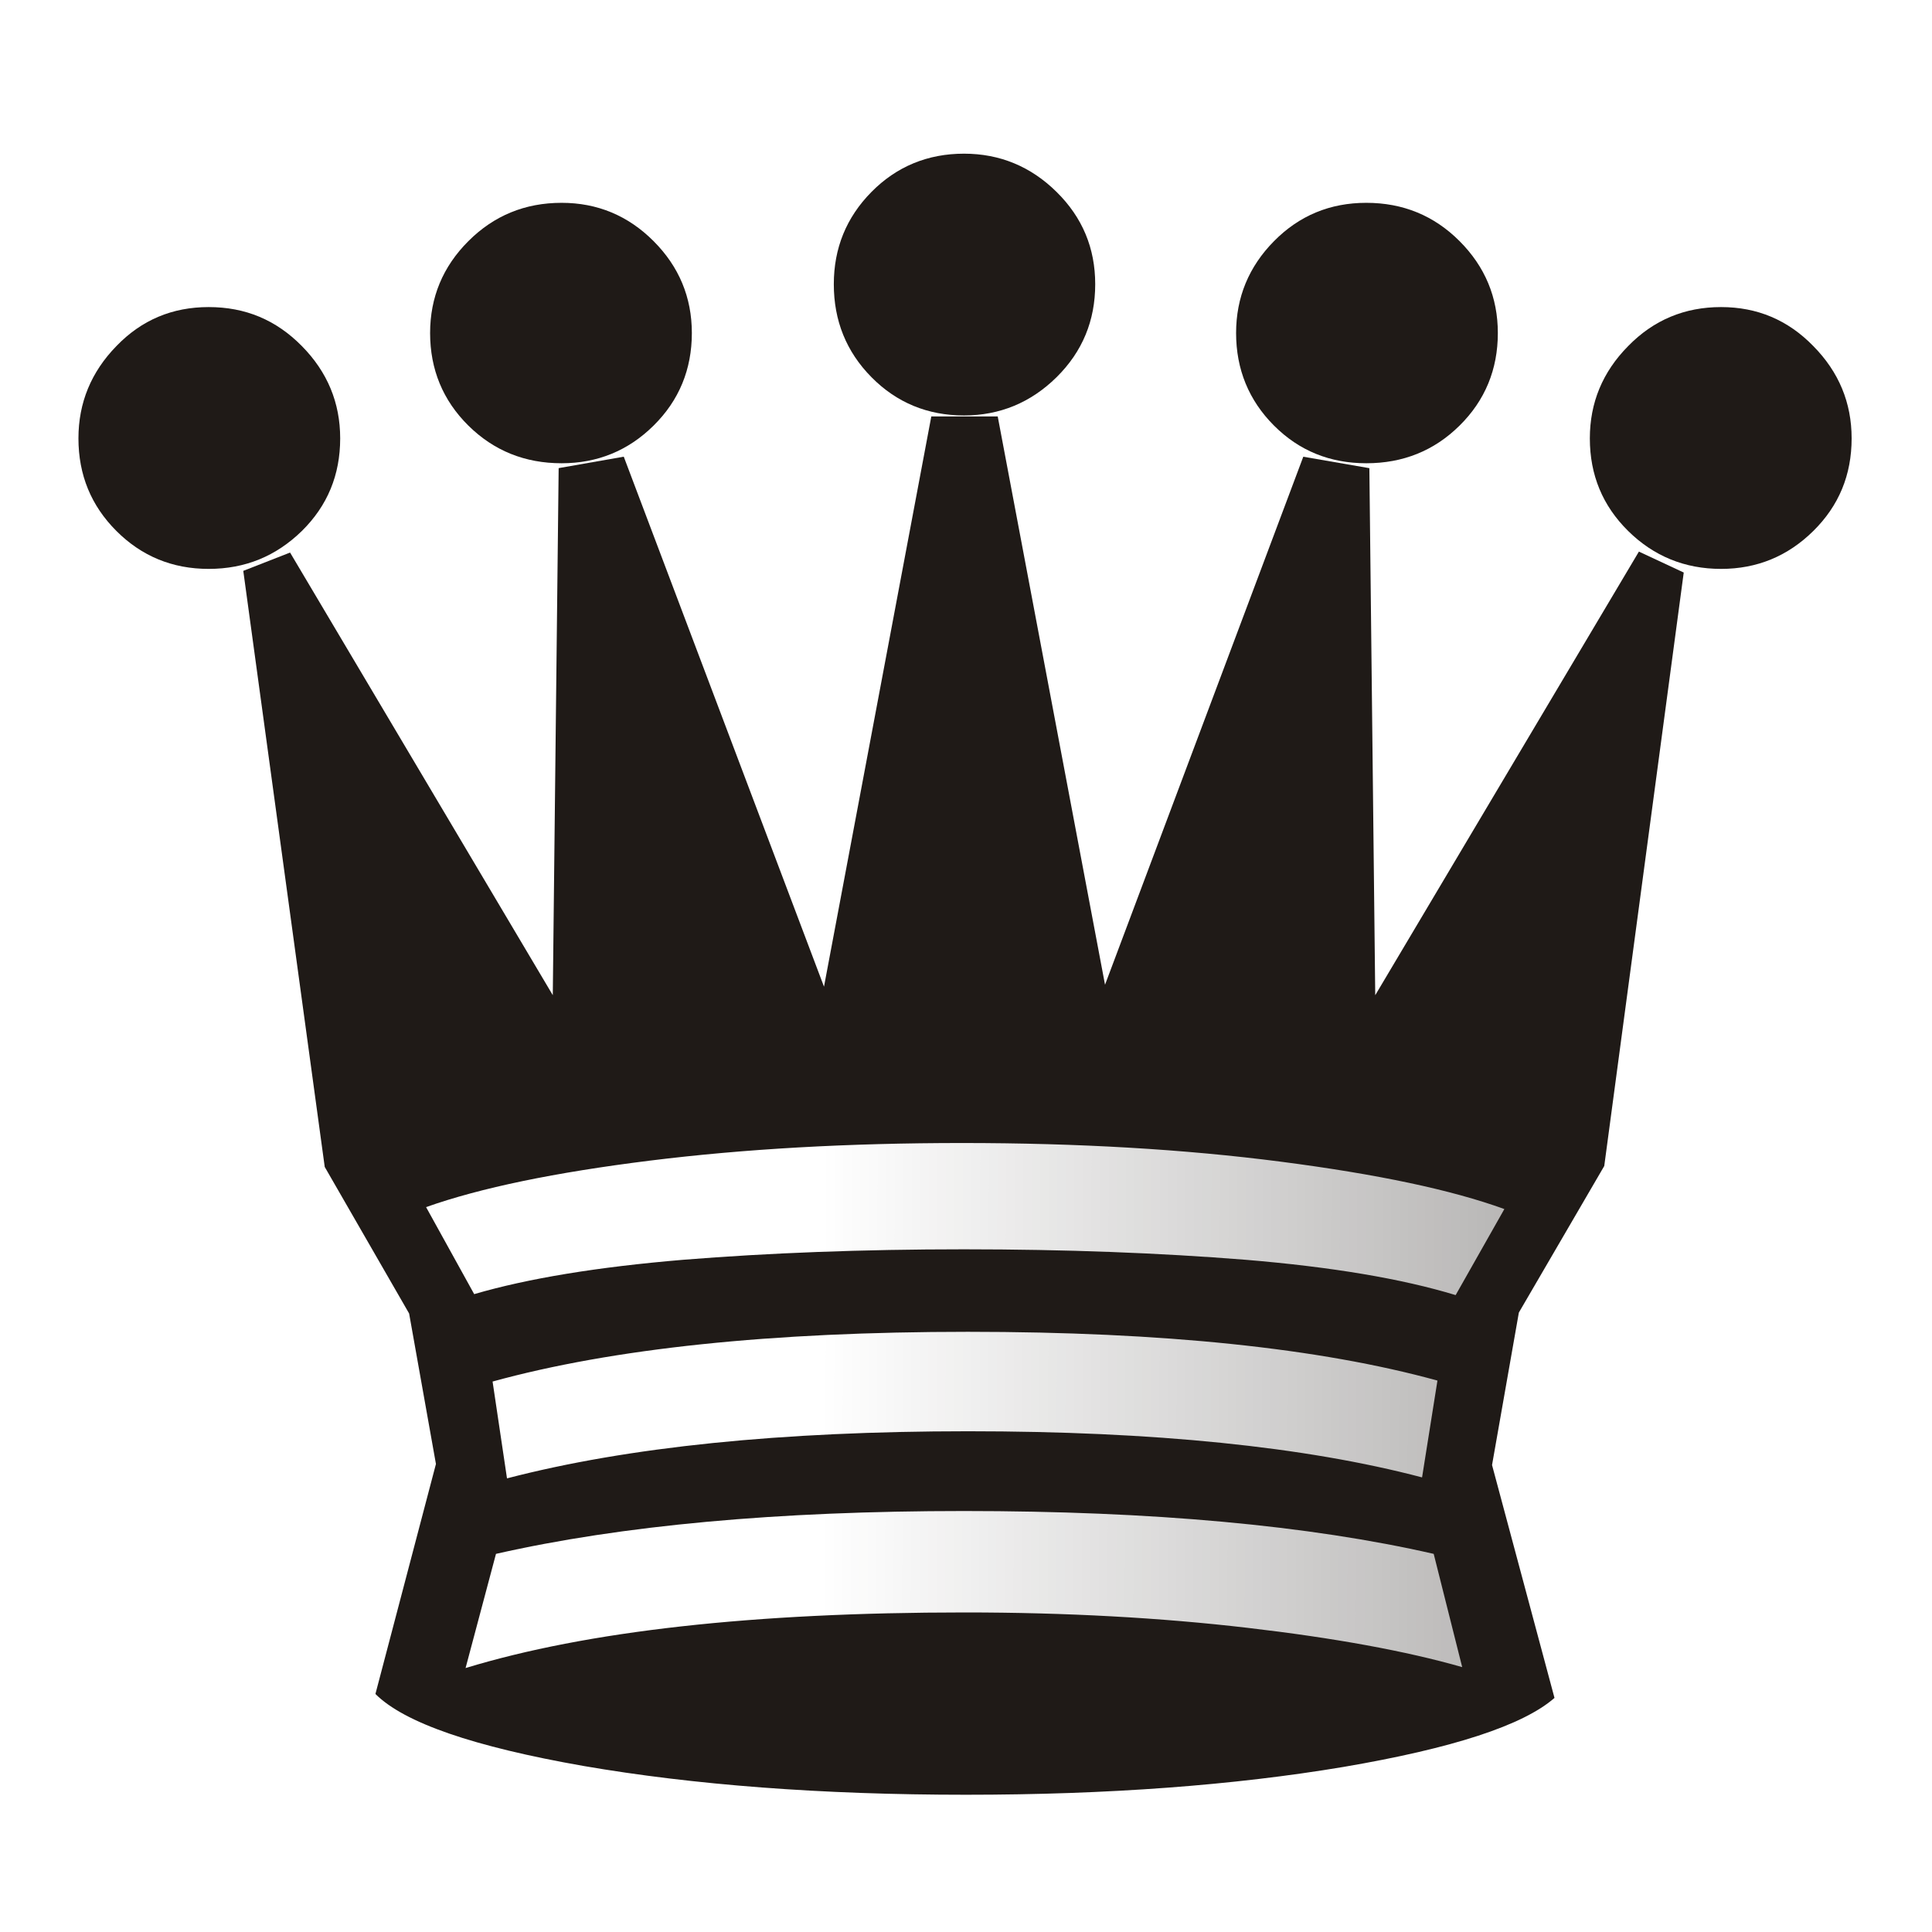
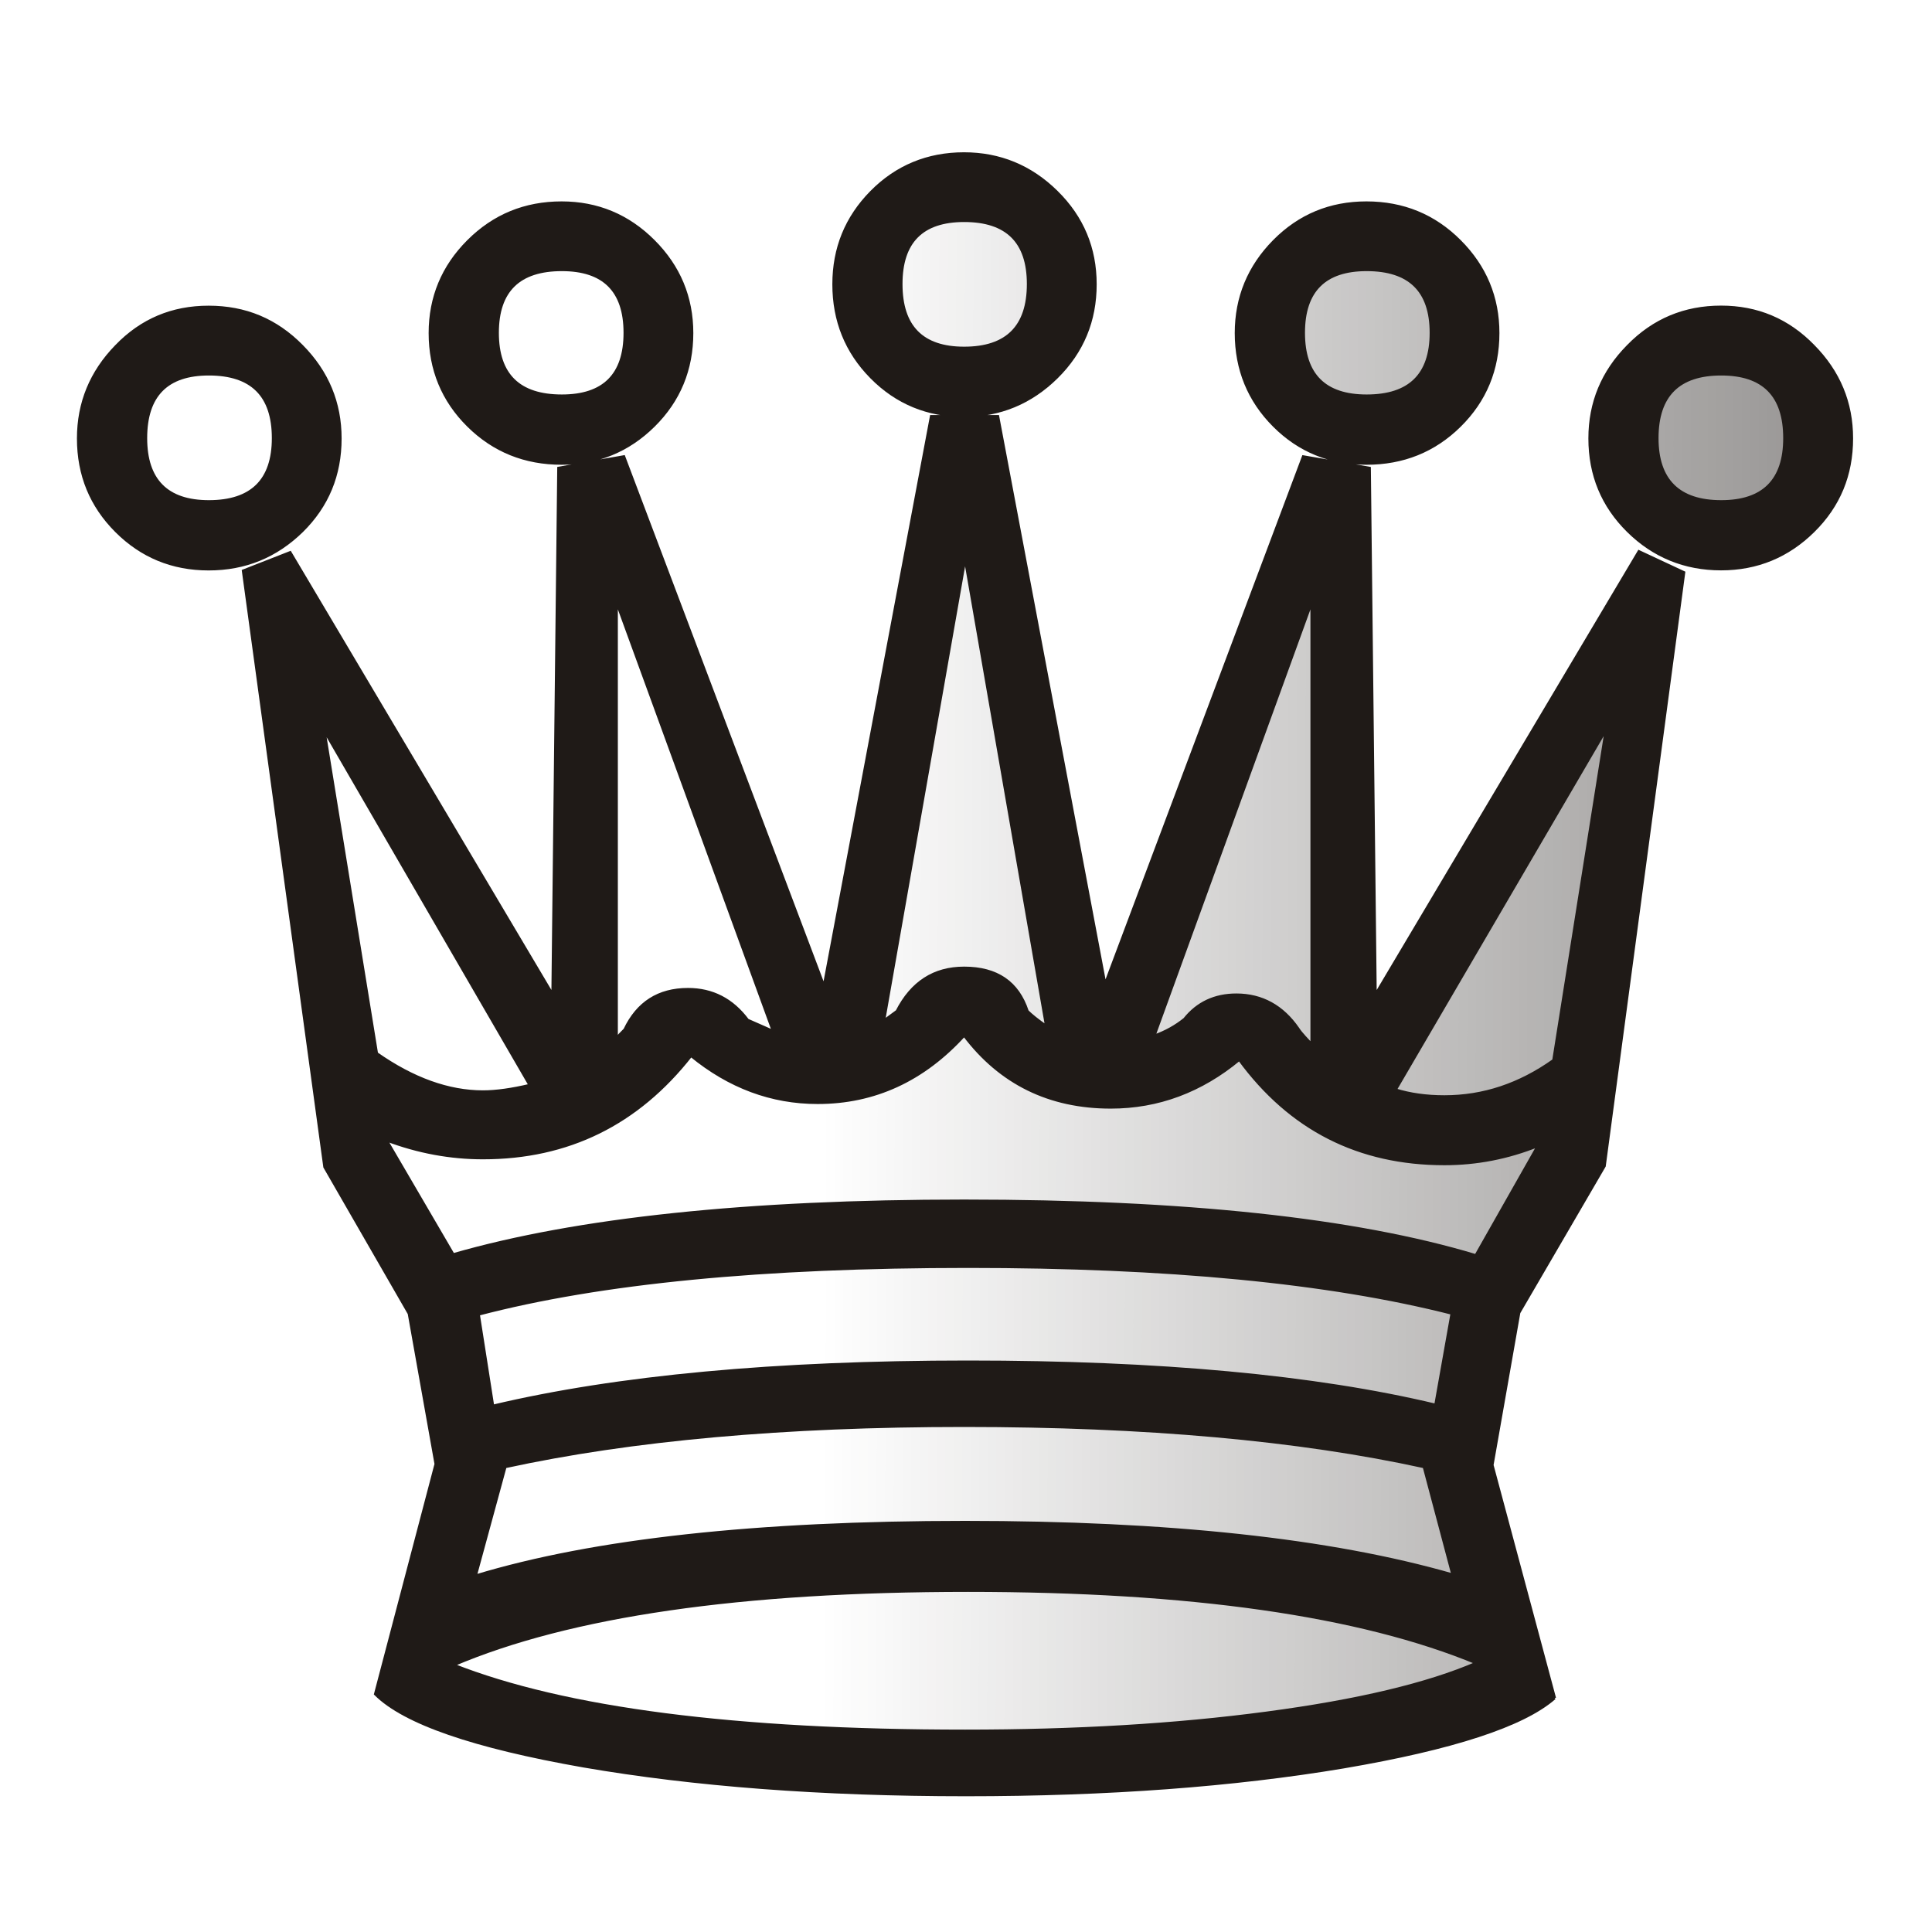
<svg xmlns="http://www.w3.org/2000/svg" width="177.17" height="177.17" shape-rendering="geometricPrecision" image-rendering="optimizeQuality" fill-rule="evenodd" clip-rule="evenodd" viewBox="0 0 50 50">
  <defs>
-     <linearGradient id="0" x1="21.253" y1="37.22" x2="77.76" y2="37.36" gradientUnits="userSpaceOnUse">
+     <linearGradient id="0" x1="21.253" y1="37.22" x2="77.64" y2="37.35" gradientUnits="userSpaceOnUse">
      <stop stop-color="#fff" />
      <stop offset="1" stop-color="#fff" stop-opacity="0" />
    </linearGradient>
  </defs>
-   <g fill="#1f1a17">
-     <path d="m24.949 10.752c-.94 0-1.744-.33-2.396-.991-.652-.66-.974-1.465-.974-2.405 0-.931.322-1.727.974-2.388.652-.66 1.456-.991 2.396-.991.923 0 1.727.33 2.396.991.669.66.999 1.456.999 2.388 0 .94-.33 1.744-.999 2.405-.669.66-1.473.991-2.396.991" />
-     <path d="m40.23 43.942c-.813.711-2.633 1.304-5.461 1.786-2.828.474-6.087.72-9.77.72-3.751 0-7.05-.254-9.898-.745-2.845-.499-4.64-1.118-5.385-1.863l1.566-5.952-.694-3.895-2.184-3.793-2.108-15.426 1.211-.474 6.799 11.455.152-13.64 1.685-.296 5.182 13.716 2.777-14.757h1.719l2.777 14.707 5.131-13.665 1.71.296.152 13.64 6.824-11.481 1.16.542-2.057 15.359-2.21 3.793-.694 3.946 1.617 6.03" />
-     <path d="m14.535 11.989c-.948 0-1.753-.322-2.413-.974-.66-.652-.991-1.456-.991-2.396 0-.923.33-1.719.991-2.379.66-.66 1.465-.991 2.413-.991.923 0 1.719.33 2.379.991.66.66.991 1.456.991 2.379 0 .94-.33 1.744-.991 2.396-.66.652-1.456.974-2.379.974" />
-     <path d="m35.36 11.989c-.94 0-1.736-.322-2.388-.974-.652-.652-.982-1.456-.982-2.396 0-.923.33-1.719.982-2.379.652-.66 1.448-.991 2.388-.991.948 0 1.753.33 2.413.991.66.66.991 1.456.991 2.379 0 .94-.33 1.744-.991 2.396-.66.652-1.465.974-2.413.974" />
-     <path d="m5.4 14.723c-.94 0-1.736-.33-2.388-.982-.652-.652-.982-1.448-.982-2.396 0-.923.33-1.719.982-2.388.652-.677 1.448-1.01 2.388-1.01.948 0 1.744.33 2.413 1.01.66.669.991 1.465.991 2.388 0 .948-.33 1.744-.991 2.396-.669.652-1.465.982-2.413.982" />
-     <path d="m44.541 14.723c-.94 0-1.744-.33-2.405-.982-.66-.652-.991-1.448-.991-2.396 0-.923.33-1.719.991-2.388.66-.677 1.465-1.01 2.405-1.01.931 0 1.727.33 2.388 1.01.66.669.991 1.465.991 2.388 0 .948-.33 1.744-.991 2.396-.66.652-1.456.982-2.388.982" />
+   <g stroke="#1f1a17" stroke-width=".076">
+     <path fill="#1f1a17" d="m44.541 14.723c-.94 0-1.744-.33-2.405-.982-.66-.652-.991-1.448-.991-2.396 0-.923.33-1.719.991-2.388.66-.677 1.465-1.01 2.405-1.01.931 0 1.727.33 2.388 1.01.66.669.991 1.465.991 2.388 0 .948-.33 1.744-.991 2.396-.66.652-1.456.982-2.388.982zm-4.31 29.22c-.813.711-2.633 1.304-5.461 1.786-2.828.474-6.087.72-9.77.72-3.751 0-7.05-.254-9.898-.745-2.845-.499-4.64-1.118-5.385-1.863l1.566-5.952-.694-3.895-2.184-3.793-2.108-15.426 1.211-.474 6.799 11.455.152-13.64 1.685-.296 5.182 13.716 2.777-14.757h1.719l2.777 14.707 5.131-13.665 1.71.296.152 13.64 6.824-11.481 1.16.542-2.057 15.359-2.21 3.793-.694 3.946 1.617 6.03zm-25.696-31.953c-.948 0-1.753-.322-2.413-.974-.66-.652-.991-1.456-.991-2.396 0-.923.33-1.719.991-2.379.66-.66 1.465-.991 2.413-.991.923 0 1.719.33 2.379.991.66.66.991 1.456.991 2.379 0 .94-.33 1.744-.991 2.396-.66.652-1.456.974-2.379.974zm-9.136 2.735c-.94 0-1.736-.33-2.388-.982-.652-.652-.982-1.448-.982-2.396 0-.923.33-1.719.982-2.388.652-.677 1.448-1.01 2.388-1.01.948 0 1.744.33 2.413 1.01.66.669.991 1.465.991 2.388 0 .948-.33 1.744-.991 2.396-.669.652-1.465.982-2.413.982zm19.55-3.971c-.94 0-1.744-.33-2.396-.991-.652-.66-.974-1.465-.974-2.405 0-.931.322-1.727.974-2.388.652-.66 1.456-.991 2.396-.991.923 0 1.727.33 2.396.991.669.66.999 1.456.999 2.388 0 .94-.33 1.744-.999 2.405-.669.66-1.473.991-2.396.991zm10.414 1.236c-.94 0-1.736-.322-2.388-.974-.652-.652-.982-1.456-.982-2.396 0-.923.33-1.719.982-2.379.652-.66 1.448-.991 2.388-.991.948 0 1.753.33 2.413.991.66.66.991 1.456.991 2.379 0 .94-.33 1.744-.991 2.396-.66.652-1.465.974-2.413.974z" />
+     <path fill="url(#0)" d="m38.22 43.04c-3.02-1.253-7.417-1.88-13.166-1.88-5.876 0-10.312.643-13.327 1.93 2.896 1.143 7.315 1.71 13.25 1.71 2.845 0 5.444-.152 7.798-.466 2.362-.313 4.174-.745 5.444-1.295zm-13.267-34.03c1.109 0 1.66-.559 1.66-1.659 0-1.092-.55-1.643-1.66-1.643-1.092 0-1.634.55-1.634 1.643 0 1.101.542 1.659 1.634 1.659zm12.624 24.977c-3.192-.813-7.366-1.211-12.522-1.211-5.292 0-9.517.406-12.675 1.236l.373 2.379c3.217-.762 7.324-1.143 12.302-1.143 4.944 0 8.975.373 12.1 1.118l.423-2.379zm.618-1.49l1.617-2.853c-.796.322-1.609.474-2.43.474-2.218 0-3.988-.897-5.309-2.701-.991.821-2.1 1.236-3.327 1.236-1.583 0-2.853-.618-3.793-1.863-1.058 1.16-2.32 1.744-3.793 1.744-1.194 0-2.286-.406-3.277-1.219-1.389 1.77-3.183 2.65-5.385 2.65-.838 0-1.676-.152-2.506-.466l1.736 2.972c3.209-.923 7.62-1.389 13.225-1.389 5.706 0 10.118.474 13.242 1.414zm-11.11-5.927l-2.108-12.133-2.108 11.989c.051-.034.161-.119.347-.254.381-.745.957-1.118 1.736-1.118.847 0 1.389.372 1.634 1.118.102.102.271.237.5.398zm6.867.474v-11.489l-4.089 11.261c.313-.11.576-.262.796-.44.33-.415.779-.627 1.338-.627.66 0 1.194.296 1.592.872.042.068.102.136.169.212.068.076.136.144.195.212zm-13.936-.347l-4.064-11.142v11.337c.042-.068.119-.144.22-.245.33-.694.872-1.041 1.634-1.041.627 0 1.143.262 1.541.796.449.195.669.296.669.296zm-6.299 1.389l-5.334-9.203 1.363 8.382c.94.66 1.863.991 2.752.991.347 0 .754-.059 1.219-.169zm22.394.119c.381.119.804.178 1.27.178 1.01 0 1.947-.313 2.828-.94l1.363-8.585-5.461 9.347zm1.49 12.556l-.745-2.802c-3.243-.711-7.205-1.067-11.904-1.067-4.648 0-8.611.356-11.879 1.067l-.771 2.828c3.073-.931 7.298-1.389 12.675-1.389 5.241 0 9.449.449 12.624 1.363zm-23.06-30.514c1.084 0 1.634-.542 1.634-1.634 0-1.092-.55-1.634-1.634-1.634-1.109 0-1.668.542-1.668 1.634 0 1.092.559 1.634 1.668 1.634zm20.828 0c1.109 0 1.668-.542 1.668-1.634 0-1.092-.559-1.634-1.668-1.634-1.084 0-1.634.542-1.634 1.634 0 1.092.55 1.634 1.634 1.634zm-29.964 2.735c1.109 0 1.668-.55 1.668-1.643 0-1.109-.559-1.659-1.668-1.659-1.084 0-1.634.55-1.634 1.659 0 1.092.55 1.643 1.634 1.643zm39.14 0c1.092 0 1.642-.55 1.642-1.643 0-1.109-.55-1.659-1.642-1.659-1.101 0-1.66.55-1.66 1.659 0 1.092.559 1.643 1.66 1.643z" />
  </g>
-   <path fill="url(#0)" d="m37.2 35.729c-3.04-.838-7.095-1.262-12.15-1.262-5.097 0-9.195.432-12.302 1.287l.373 2.506c3.124-.813 7.095-1.219 11.93-1.219 4.809 0 8.729.398 11.752 1.194l.398-2.506m1.736-4.437c-1.372-.5-3.302-.906-5.791-1.228-2.489-.322-5.232-.483-8.246-.483-2.946 0-5.639.152-8.09.457-2.447.305-4.377.703-5.783 1.202l1.245 2.252c1.389-.406 3.192-.703 5.41-.889 2.21-.178 4.631-.271 7.264-.271 2.633 0 5.063.093 7.29.271 2.235.186 4.047.491 5.436.914l1.261-2.227m-1.092 11.853l-.737-2.929c-3.226-.737-7.281-1.109-12.158-1.109-4.826 0-8.865.373-12.11 1.109l-.787 2.955c3.141-.957 7.442-1.439 12.92-1.439 2.625 0 5.072.136 7.315.398 2.252.262 4.106.601 5.554 1.016" />
</svg>
